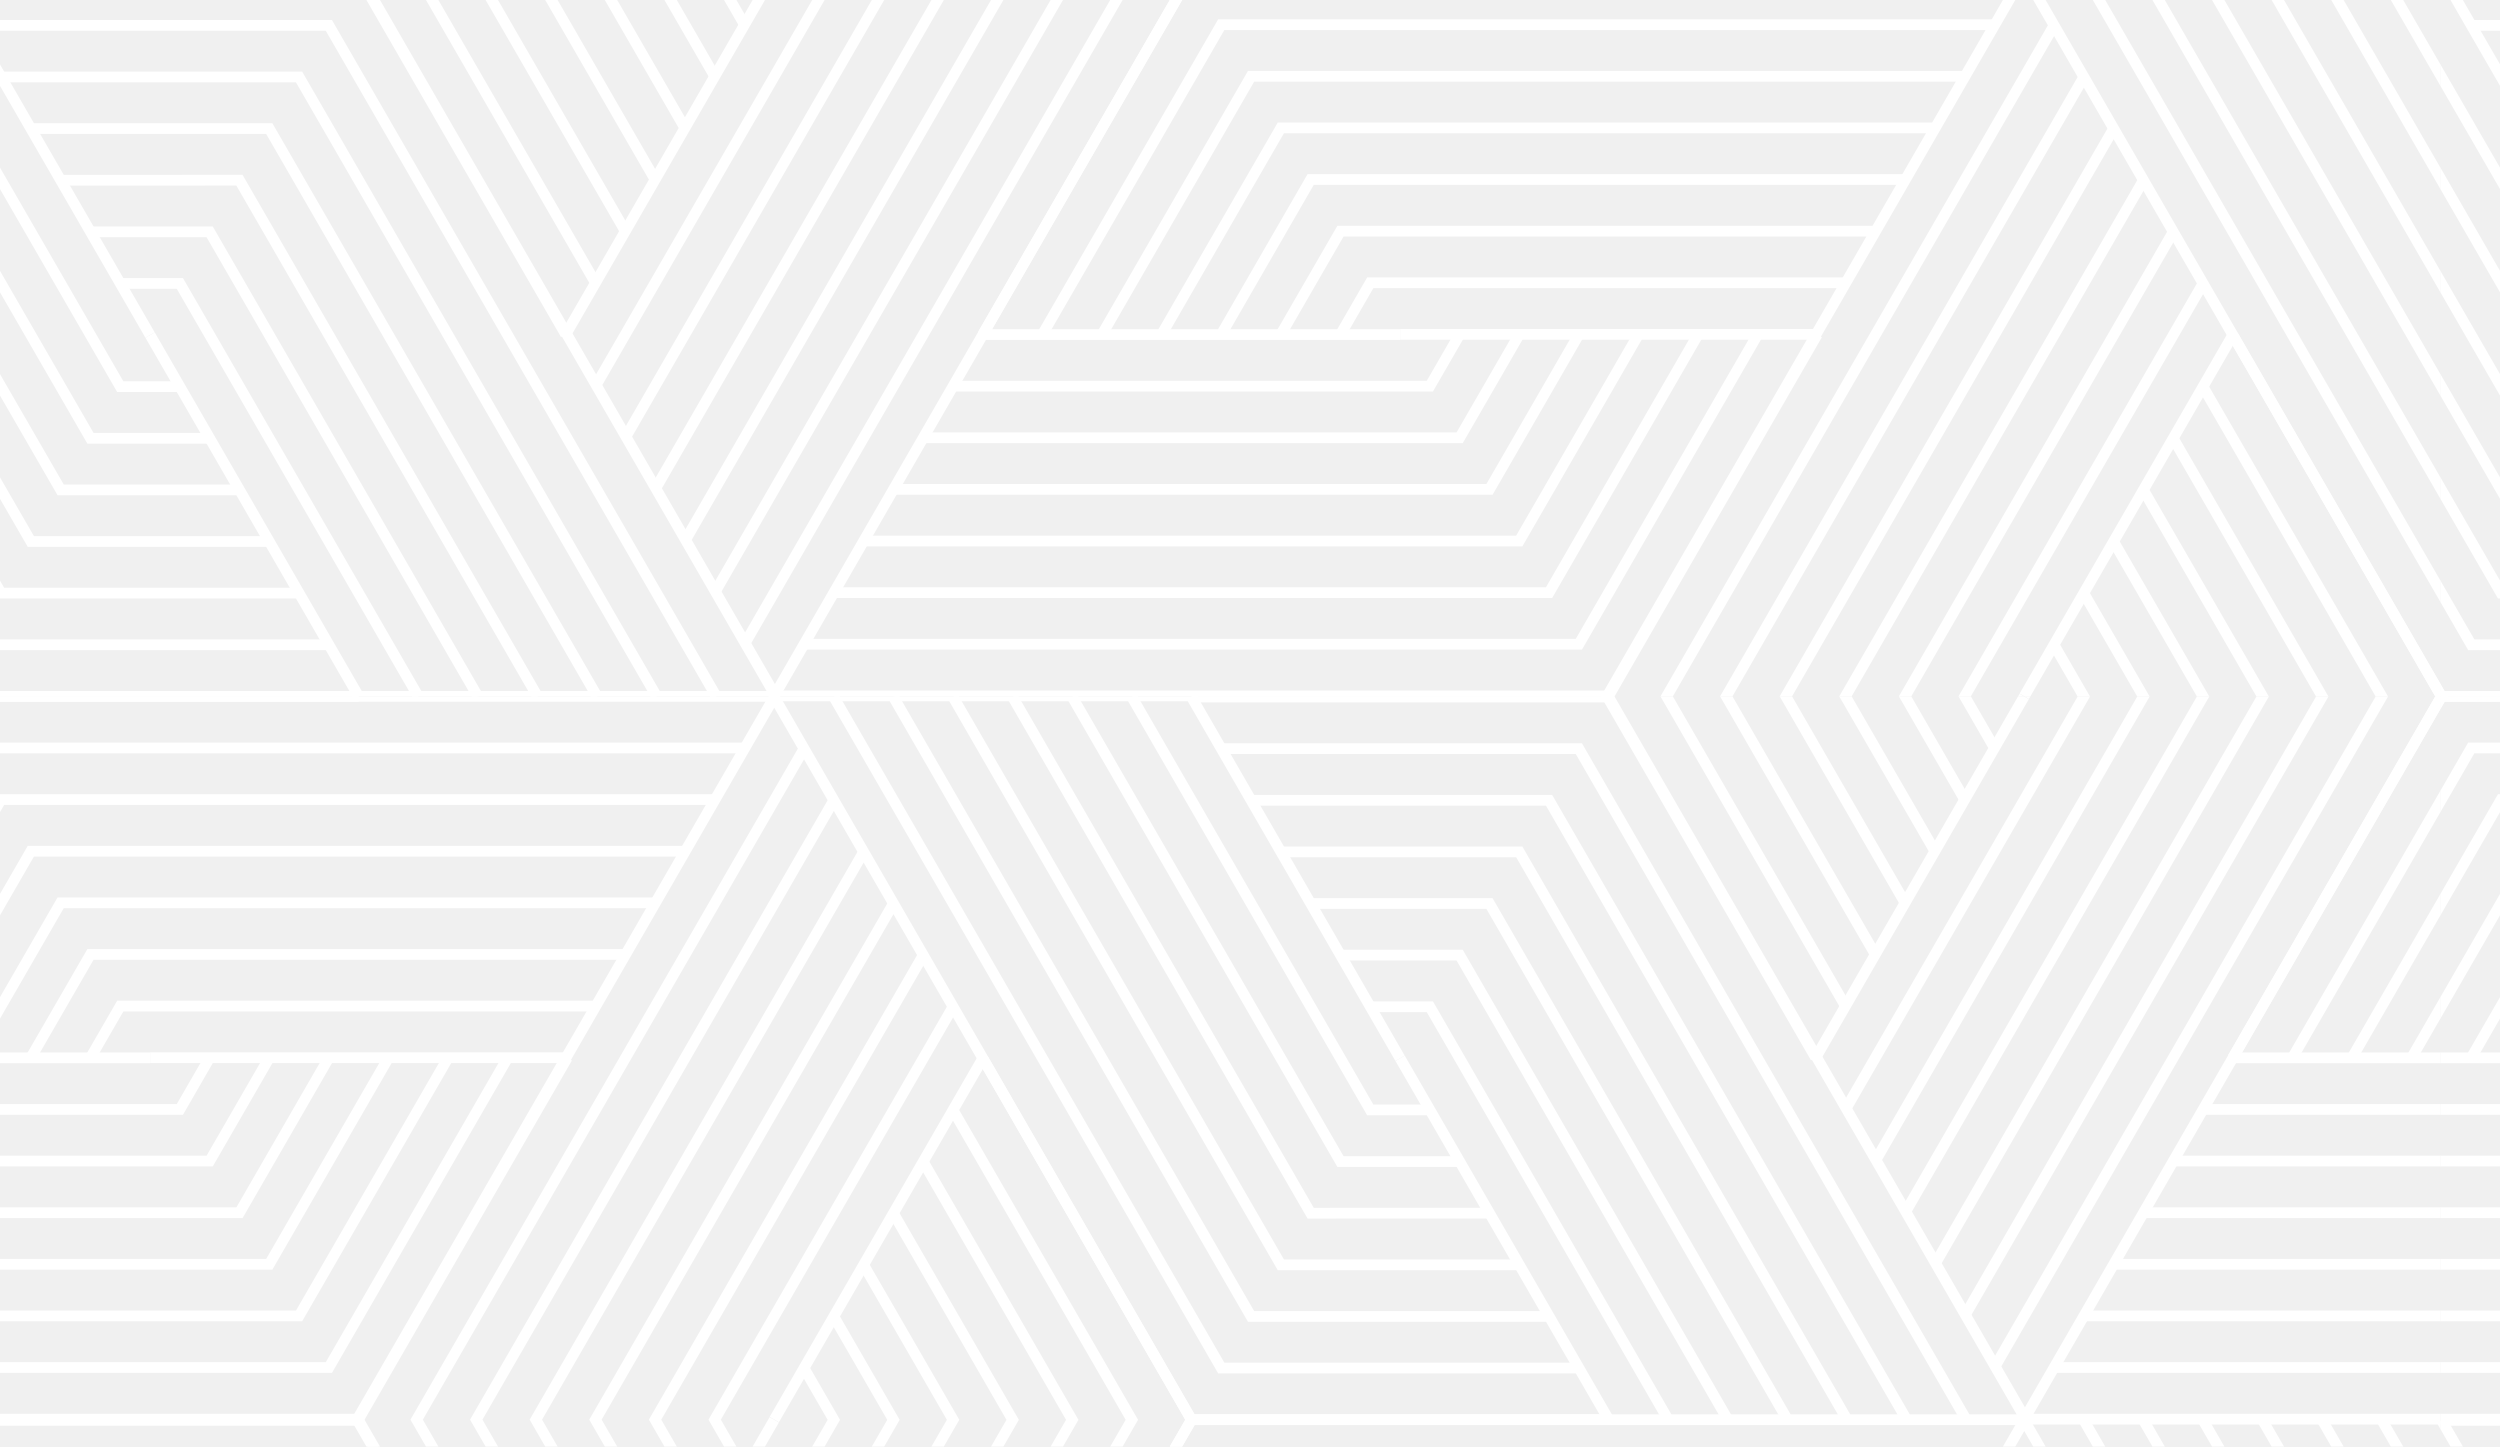
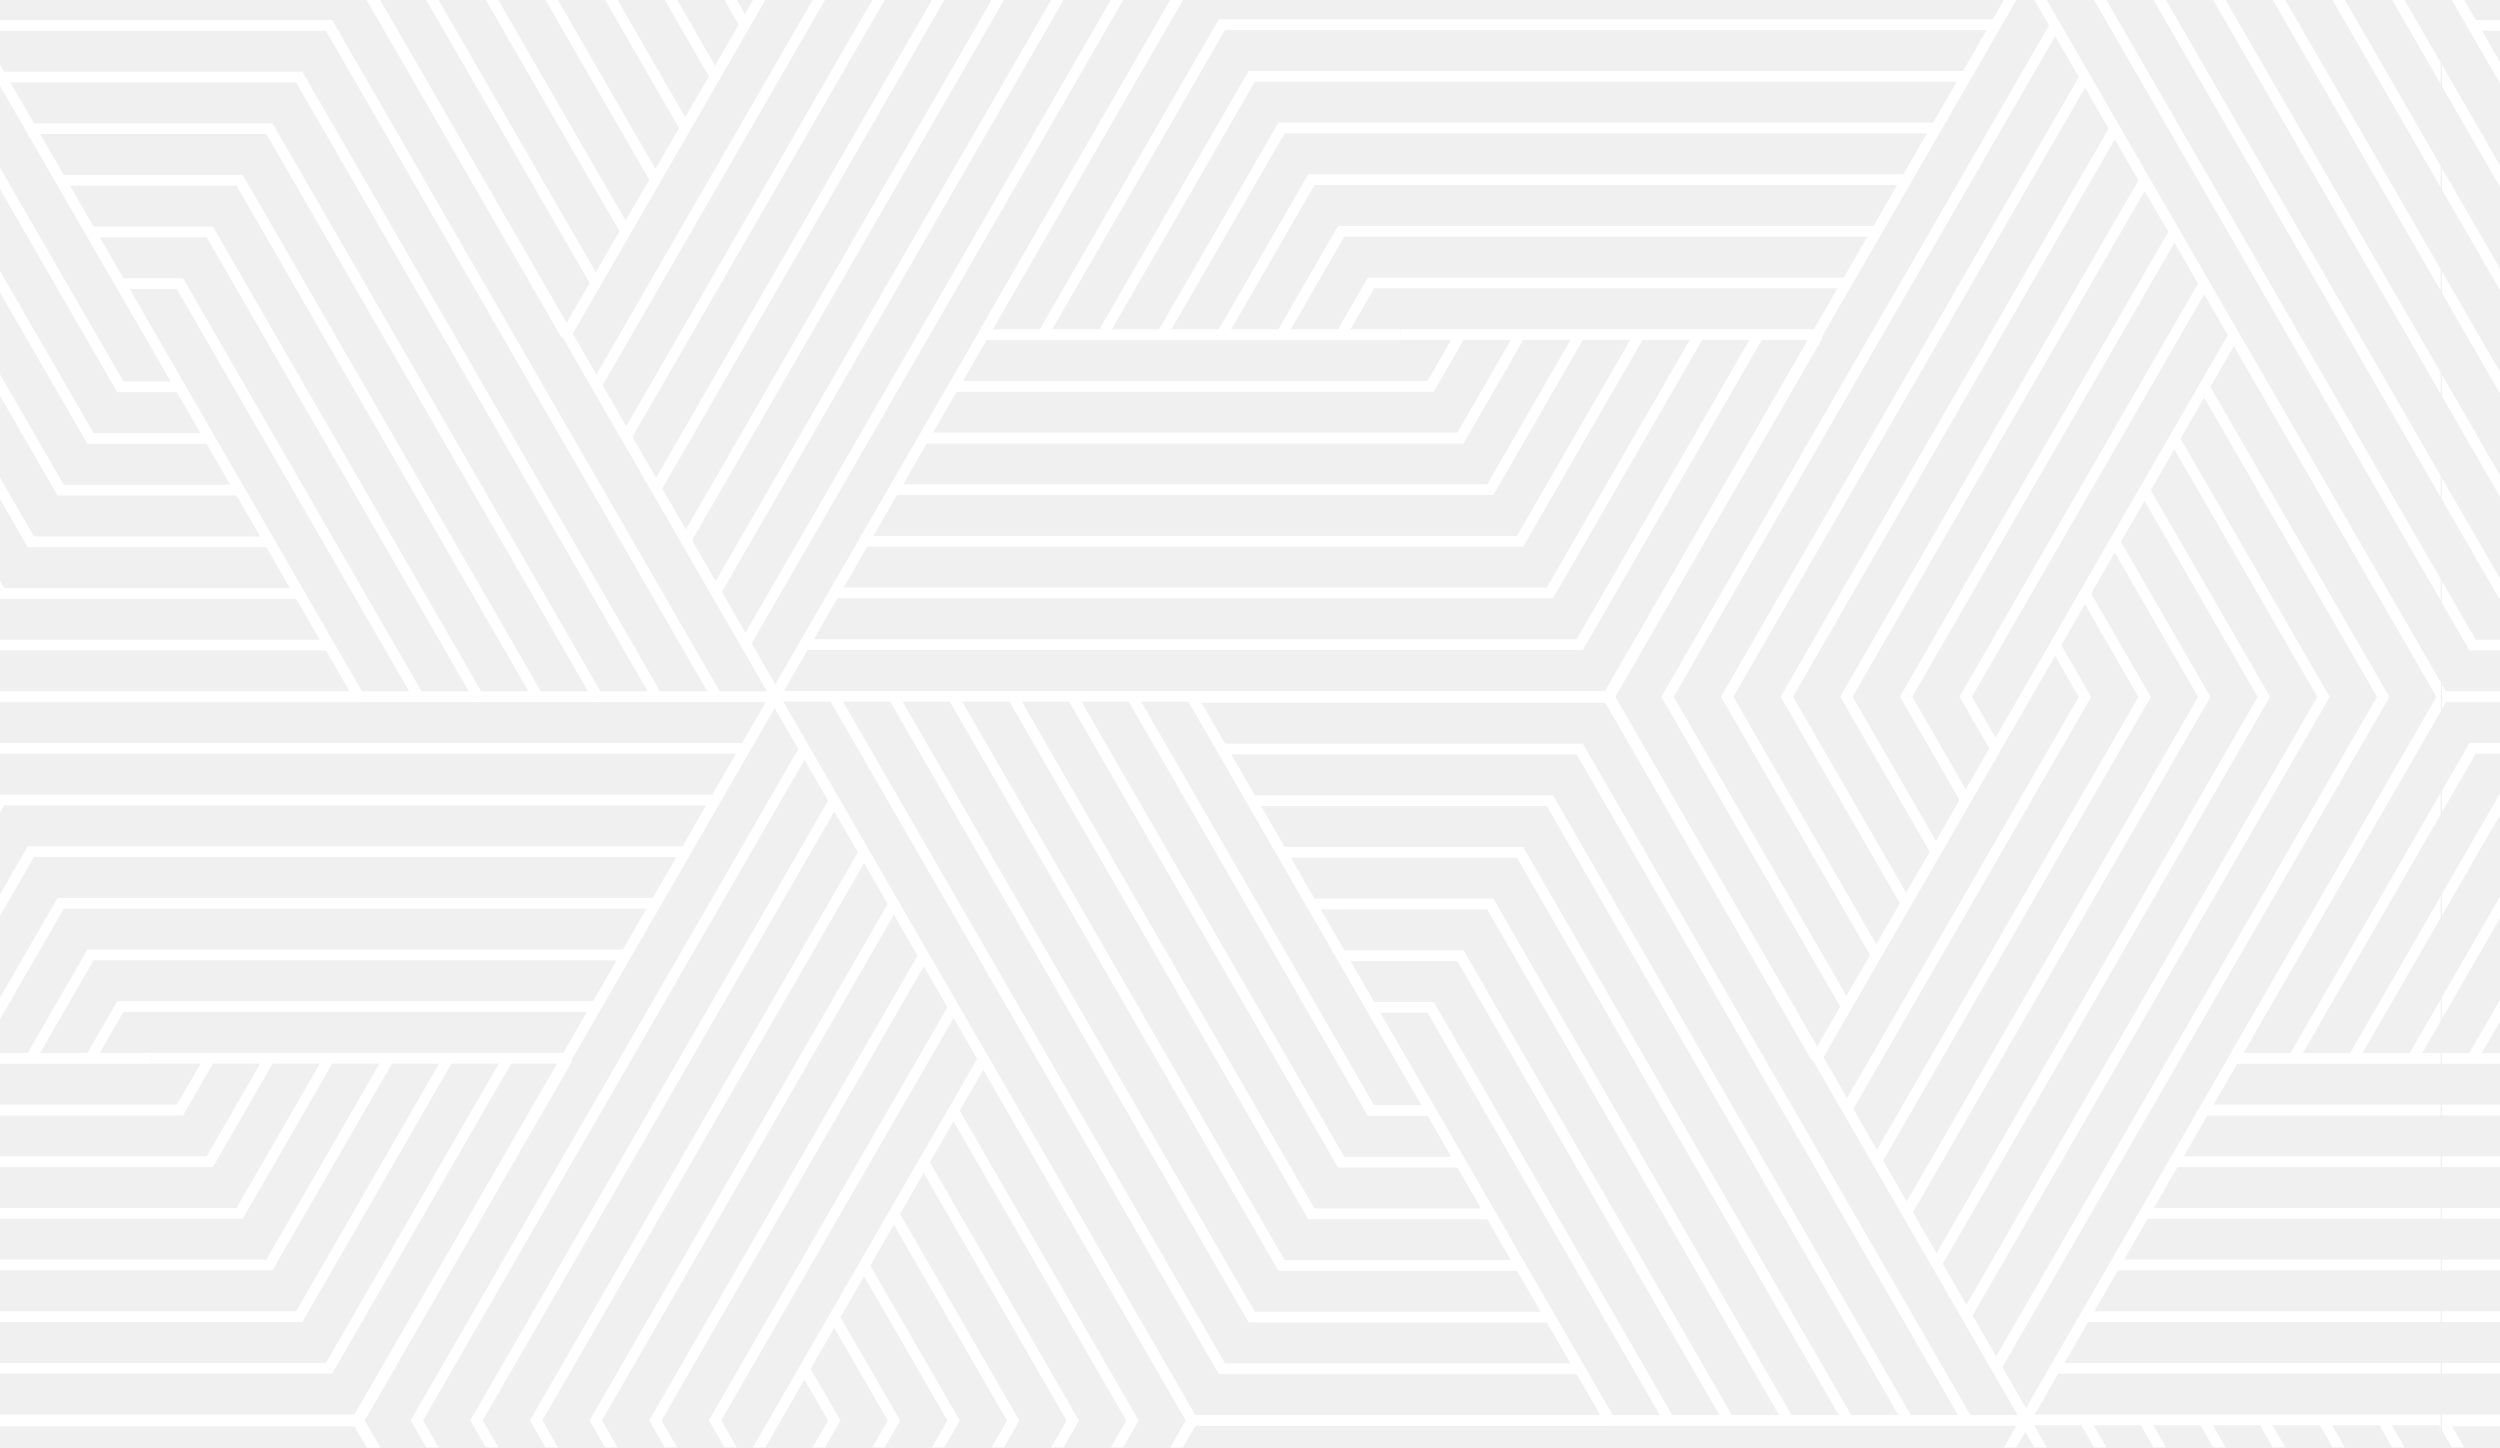
- <svg xmlns="http://www.w3.org/2000/svg" id="Layer_1" data-name="Layer 1" viewBox="0 0 931.5 539">
+ <svg xmlns="http://www.w3.org/2000/svg" id="Layer_1" data-name="Layer 1" viewBox="0 0 931 539">
  <defs>
    <style>.cls-1{fill:none;}.cls-2{clip-path:url(#clip-path);}.cls-3{clip-path:url(#clip-path-2);}.cls-4{fill:#fff;}.cls-5{clip-path:url(#clip-path-3);}.cls-6{clip-path:url(#clip-path-4);}.cls-7{clip-path:url(#clip-path-5);}</style>
    <clipPath id="clip-path">
-       <rect class="cls-1" width="931.5" height="539" />
+       <rect class="cls-1" width="931" height="539" />
    </clipPath>
    <clipPath id="clip-path-2">
-       <rect class="cls-1" x="909.4" y="-279.5" width="931.5" height="539" />
+       <rect class="cls-1" x="909.4" y="-279.5" width="931" height="539" />
    </clipPath>
    <clipPath id="clip-path-3">
-       <rect class="cls-1" x="909.4" y="259.5" width="931.5" height="539" />
+       <rect class="cls-1" x="909.4" y="259.5" width="931" height="539" />
    </clipPath>
    <clipPath id="clip-path-4">
-       <rect class="cls-1" x="-22.1" y="-279.5" width="931.5" height="539" />
+       <rect class="cls-1" x="-22.1" y="-279.5" width="931" height="539" />
    </clipPath>
    <clipPath id="clip-path-5">
-       <rect class="cls-1" x="-22.1" y="259.5" width="931.5" height="539" />
+       <rect class="cls-1" x="-22.1" y="259.5" width="931" height="539" />
    </clipPath>
  </defs>
  <g class="cls-2">
    <g class="cls-3">
      <polygon class="cls-4" points="755.97 529.78 752.51 527.78 907.38 259.53 830.23 125.91 833.7 123.91 912 259.53 911.42 260.53 755.97 529.78" />
      <polygon class="cls-4" points="1065.13 261.46 908.53 261.46 752.51 -8.79 755.97 -10.79 910.84 257.46 1065.13 257.46 1065.13 261.46" />
      <polygon class="cls-4" points="1054.04 242.23 919.64 242.23 774.71 -8.79 778.18 -10.79 921.95 238.23 1054.04 238.23 1054.04 242.23" />
      <polygon class="cls-4" points="1042.93 223 930.74 223 796.92 -8.79 800.38 -10.79 933.05 219 1042.93 219 1042.93 223" />
      <polygon class="cls-4" points="1031.83 203.77 941.84 203.77 819.13 -8.78 822.59 -10.78 944.15 199.77 1031.83 199.77 1031.83 203.77" />
      <polygon class="cls-4" points="952.95 184.54 841.33 -8.79 844.79 -10.79 955.26 180.54 1020.72 180.53 1020.72 184.53 952.95 184.54" />
      <polygon class="cls-4" points="1009.62 165.3 964.05 165.3 863.55 -8.78 867.01 -10.78 966.36 161.3 1009.62 161.3 1009.62 165.3" />
      <polygon class="cls-4" points="998.51 146.06 975.15 146.06 885.75 -8.79 889.21 -10.79 977.46 142.06 998.51 142.06 998.51 146.06" />
      <rect class="cls-4" x="946.55" y="-20.2" width="4" height="155.43" transform="translate(98.31 481.94) rotate(-30)" />
      <polygon class="cls-4" points="1218.85 260.46 1063.98 -7.78 909.69 -7.78 909.69 -11.78 1066.29 -11.78 1222.32 258.46 1218.85 260.46" />
      <polygon class="cls-4" points="1196.64 260.47 1052.87 11.45 920.78 11.45 920.78 7.45 1055.18 7.45 1200.11 258.47 1196.64 260.47" />
      <polygon class="cls-4" points="833.69 395.09 830.23 393.09 908.53 257.46 1220.58 257.46 1220.58 261.46 910.84 261.46 833.69 395.09" />
    </g>
    <g class="cls-5">
      <polygon class="cls-4" points="1065.13 800.46 908.53 800.46 752.51 530.21 755.97 528.21 910.84 796.46 1065.13 796.46 1065.13 800.46" />
      <polygon class="cls-4" points="1054.04 781.23 919.64 781.23 774.71 530.21 778.18 528.21 921.95 777.23 1054.04 777.23 1054.04 781.23" />
      <polygon class="cls-4" points="1042.93 762 930.74 762 796.92 530.21 800.38 528.21 933.05 758 1042.93 758 1042.93 762" />
      <polygon class="cls-4" points="1031.83 742.77 941.84 742.77 819.13 530.22 822.59 528.22 944.15 738.77 1031.83 738.77 1031.83 742.77" />
      <polygon class="cls-4" points="952.95 723.54 841.33 530.21 844.79 528.21 955.26 719.54 1020.72 719.53 1020.72 723.53 952.95 723.54" />
      <polygon class="cls-4" points="1009.62 704.3 964.05 704.3 863.55 530.22 867.01 528.22 966.36 700.3 1009.62 700.3 1009.62 704.3" />
      <polygon class="cls-4" points="998.51 685.06 975.15 685.06 885.75 530.21 889.21 528.21 977.46 681.06 998.51 681.06 998.51 685.06" />
      <rect class="cls-4" x="946.55" y="518.8" width="4" height="155.43" transform="translate(-171.17 554.15) rotate(-30)" />
      <polygon class="cls-4" points="1218.85 799.47 1063.98 531.22 909.69 531.22 909.69 527.22 1066.29 527.22 1222.32 797.47 1218.85 799.47" />
      <polygon class="cls-4" points="755.97 529.78 752.51 527.78 907.38 259.53 830.23 125.91 833.7 123.91 912 259.53 911.42 260.53 755.97 529.78" />
      <polygon class="cls-4" points="1066.29 530.78 754.24 530.78 754.24 526.78 1063.98 526.78 1141.13 393.15 1144.59 395.15 1066.29 530.78" />
      <polygon class="cls-4" points="1055.19 511.54 765.34 511.54 765.34 507.54 1052.88 507.54 1118.93 393.15 1122.39 395.15 1055.19 511.54" />
      <polygon class="cls-4" points="1044.09 492.31 776.44 492.31 776.44 488.31 1041.78 488.31 1096.72 393.15 1100.18 395.15 1044.09 492.31" />
      <polygon class="cls-4" points="1032.98 473.08 787.55 473.08 787.55 469.08 1030.67 469.08 1074.51 393.15 1077.98 395.15 1032.98 473.08" />
      <polygon class="cls-4" points="1021.88 453.85 798.65 453.85 798.65 449.85 1019.58 449.85 1052.3 393.15 1055.77 395.15 1021.88 453.85" />
      <polygon class="cls-4" points="1010.77 434.61 809.76 434.61 809.76 430.61 1008.47 430.61 1030.09 393.15 1033.56 395.15 1010.77 434.61" />
      <polygon class="cls-4" points="999.66 415.38 820.86 415.38 820.86 411.38 997.36 411.38 1007.88 393.15 1011.34 395.15 999.66 415.38" />
      <rect class="cls-4" x="831.96" y="392.15" width="155.43" height="4" />
      <polygon class="cls-4" points="1065.13 261.46 908.53 261.46 752.51 -8.79 755.97 -10.79 910.84 257.46 1065.13 257.46 1065.13 261.46" />
      <polygon class="cls-4" points="1218.85 260.46 1063.98 -7.78 909.69 -7.78 909.69 -11.78 1066.29 -11.78 1222.32 258.46 1218.85 260.46" />
      <polygon class="cls-4" points="1196.64 260.47 1052.87 11.45 920.78 11.45 920.78 7.45 1055.18 7.45 1200.11 258.47 1196.64 260.47" />
      <polygon class="cls-4" points="833.69 395.09 830.23 393.09 908.53 257.46 1220.58 257.46 1220.58 261.46 910.84 261.46 833.69 395.09" />
      <polygon class="cls-4" points="855.89 395.09 852.43 393.09 919.63 276.7 1209.48 276.7 1209.48 280.7 921.93 280.7 855.89 395.09" />
      <polygon class="cls-4" points="878.11 395.09 874.64 393.09 930.74 295.93 1198.38 295.93 1198.38 299.93 933.05 299.93 878.11 395.09" />
      <polygon class="cls-4" points="900.31 395.09 896.84 393.09 941.84 315.16 1187.27 315.16 1187.27 319.16 944.14 319.16 900.31 395.09" />
      <polygon class="cls-4" points="922.52 395.09 919.06 393.09 952.94 334.39 1176.17 334.39 1176.17 338.39 955.25 338.39 922.52 395.09" />
    </g>
    <g class="cls-6">
      <polygon class="cls-4" points="755.97 529.78 752.51 527.78 907.38 259.53 830.23 125.91 833.7 123.91 912 259.53 911.42 260.53 755.97 529.78" />
      <polygon class="cls-4" points="744.86 510.54 741.4 508.54 885.17 259.52 819.13 145.13 822.59 143.13 889.79 259.52 889.21 260.52 744.86 510.54" />
      <polygon class="cls-4" points="733.76 491.32 730.3 489.32 862.96 259.53 808.02 164.37 811.49 162.37 867.58 259.53 867.01 260.53 733.76 491.32" />
      <polygon class="cls-4" points="722.66 472.08 719.2 470.08 840.76 259.53 796.92 183.6 800.39 181.6 845.38 259.53 844.8 260.53 722.66 472.08" />
      <polygon class="cls-4" points="711.56 452.85 708.09 450.85 818.56 259.52 785.82 202.84 789.28 200.83 823.18 259.52 711.56 452.85" />
      <polygon class="cls-4" points="700.45 433.61 696.99 431.61 796.34 259.53 774.71 222.07 778.18 220.07 800.96 259.53 700.45 433.61" />
      <polygon class="cls-4" points="689.35 414.38 685.88 412.38 774.13 259.53 763.61 241.3 767.07 239.3 778.75 259.53 689.35 414.38" />
      <rect class="cls-4" x="637.65" y="324.85" width="155.43" height="4" transform="translate(74.61 782.93) rotate(-60)" />
      <polygon class="cls-4" points="1065.13 261.46 908.53 261.46 752.51 -8.79 755.97 -10.79 910.84 257.46 1065.13 257.46 1065.13 261.46" />
      <polygon class="cls-4" points="1054.04 242.23 919.64 242.23 774.71 -8.79 778.18 -10.79 921.95 238.23 1054.04 238.23 1054.04 242.23" />
      <polygon class="cls-4" points="1042.93 223 930.74 223 796.92 -8.79 800.38 -10.79 933.05 219 1042.93 219 1042.93 223" />
      <polygon class="cls-4" points="1031.83 203.77 941.84 203.77 819.13 -8.78 822.59 -10.78 944.15 199.77 1031.83 199.77 1031.83 203.77" />
      <polygon class="cls-4" points="952.95 184.54 841.33 -8.79 844.79 -10.79 955.26 180.54 1020.72 180.53 1020.72 184.53 952.95 184.54" />
      <polygon class="cls-4" points="1009.62 165.3 964.05 165.3 863.55 -8.78 867.01 -10.78 966.36 161.3 1009.62 161.3 1009.62 165.3" />
      <polygon class="cls-4" points="998.51 146.06 975.15 146.06 885.75 -8.79 889.21 -10.79 977.46 142.06 998.51 142.06 998.51 146.06" />
      <rect class="cls-4" x="946.55" y="-20.2" width="4" height="155.43" transform="translate(98.31 481.94) rotate(-30)" />
      <polygon class="cls-4" points="674.78 395.08 596.48 259.46 752.51 -10.79 755.97 -8.79 601.1 259.46 678.24 393.08 674.78 395.08" />
      <polygon class="cls-4" points="685.88 375.86 618.68 259.47 619.26 258.47 763.61 8.45 767.08 10.45 623.3 259.47 689.35 373.86 685.88 375.86" />
      <polygon class="cls-4" points="696.99 356.62 640.89 259.46 641.47 258.46 774.72 27.67 778.18 29.67 645.51 259.46 700.45 354.62 696.99 356.62" />
      <polygon class="cls-4" points="708.09 337.39 663.1 259.46 663.67 258.46 785.81 46.91 789.28 48.91 667.72 259.46 711.55 335.39 708.09 337.39" />
      <polygon class="cls-4" points="719.2 318.15 685.3 259.46 796.92 66.14 800.38 68.14 689.92 259.46 722.66 316.15 719.2 318.15" />
      <polygon class="cls-4" points="730.3 298.92 707.52 259.46 808.02 85.38 811.49 87.38 712.14 259.46 733.76 296.92 730.3 298.92" />
      <polygon class="cls-4" points="741.4 279.69 729.73 259.46 819.13 104.61 822.59 106.61 734.34 259.46 744.87 277.69 741.4 279.69" />
      <rect class="cls-4" x="715.39" y="190.14" width="155.43" height="4" transform="translate(230.14 782.9) rotate(-60)" />
      <polygon class="cls-4" points="833.69 395.09 830.23 393.09 908.53 257.46 1220.58 257.46 1220.58 261.46 910.84 261.46 833.69 395.09" />
      <polygon class="cls-4" points="599.38 530.96 442.78 530.96 286.75 260.71 290.22 258.71 445.09 526.96 599.38 526.96 599.38 530.96" />
      <polygon class="cls-4" points="588.29 511.73 453.89 511.73 308.96 260.71 312.43 258.71 456.2 507.73 588.29 507.73 588.29 511.73" />
      <polygon class="cls-4" points="577.18 492.5 464.99 492.5 331.17 260.71 334.63 258.71 467.3 488.5 577.18 488.5 577.18 492.5" />
      <polygon class="cls-4" points="566.08 473.27 476.09 473.27 353.38 260.72 356.84 258.72 478.4 469.27 566.08 469.27 566.08 473.27" />
      <polygon class="cls-4" points="487.2 454.04 375.58 260.71 379.04 258.71 489.51 450.04 554.97 450.03 554.97 454.03 487.2 454.04" />
      <polygon class="cls-4" points="543.87 434.8 498.3 434.8 397.8 260.72 401.26 258.72 500.61 430.8 543.87 430.8 543.87 434.8" />
      <polygon class="cls-4" points="532.76 415.56 509.4 415.56 420 260.71 423.46 258.71 511.71 411.56 532.76 411.56 532.76 415.56" />
      <rect class="cls-4" x="480.79" y="249.3" width="4" height="155.43" transform="translate(-98.82 285.19) rotate(-30)" />
      <polygon class="cls-4" points="209.03 664.58 130.73 528.96 286.76 258.71 290.22 260.71 135.35 528.96 212.49 662.58 209.03 664.58" />
      <polygon class="cls-4" points="753.1 529.97 598.23 261.72 443.94 261.72 443.94 257.72 600.54 257.72 756.57 527.97 753.1 529.97" />
      <polygon class="cls-4" points="133.63 261.46 -22.97 261.46 -179 -8.79 -175.53 -10.79 -20.66 257.46 133.63 257.46 133.63 261.46" />
      <polygon class="cls-4" points="122.54 242.23 -11.86 242.23 -156.79 -8.79 -153.32 -10.79 -9.55 238.23 122.54 238.23 122.54 242.23" />
      <polygon class="cls-4" points="111.43 223 -0.76 223 -134.58 -8.79 -131.12 -10.79 1.55 219 111.43 219 111.43 223" />
      <polygon class="cls-4" points="100.33 203.77 10.34 203.77 -112.38 -8.78 -108.91 -10.78 12.65 199.77 100.33 199.77 100.33 203.77" />
      <polygon class="cls-4" points="21.45 184.54 -90.17 -8.79 -86.71 -10.79 23.76 180.54 89.22 180.53 89.22 184.53 21.45 184.54" />
      <polygon class="cls-4" points="78.12 165.3 32.55 165.3 -67.95 -8.78 -64.49 -10.78 34.86 161.3 78.12 161.3 78.12 165.3" />
      <polygon class="cls-4" points="67.01 146.06 43.65 146.06 -45.75 -8.79 -42.28 -10.79 45.96 142.06 67.01 142.06 67.01 146.06" />
      <rect class="cls-4" x="15.04" y="-20.2" width="4" height="155.43" transform="translate(-26.47 16.23) rotate(-30)" />
      <polygon class="cls-4" points="287.35 260.46 132.48 -7.78 -21.81 -7.78 -21.81 -11.78 134.79 -11.78 290.81 258.46 287.35 260.46" />
      <polygon class="cls-4" points="265.14 260.47 121.37 11.45 -10.72 11.45 -10.72 7.45 123.68 7.45 268.61 258.47 265.14 260.47" />
      <polygon class="cls-4" points="242.94 260.47 110.27 30.68 0.39 30.68 0.39 26.68 112.58 26.68 246.4 258.47 242.94 260.47" />
      <polygon class="cls-4" points="220.73 260.46 99.17 49.91 11.49 49.91 11.49 45.91 101.48 45.91 224.19 258.46 220.73 260.46" />
      <polygon class="cls-4" points="198.53 260.46 88.06 69.14 22.6 69.15 22.6 65.15 90.37 65.14 201.99 258.46 198.53 260.46" />
      <polygon class="cls-4" points="176.31 260.46 76.96 88.38 33.7 88.38 33.7 84.38 79.27 84.38 179.77 258.46 176.31 260.46" />
      <polygon class="cls-4" points="154.11 260.46 65.86 107.61 44.81 107.61 44.81 103.61 68.17 103.61 157.57 258.46 154.11 260.46" />
      <rect class="cls-4" x="92.78" y="114.45" width="4" height="155.43" transform="translate(-83.38 73.13) rotate(-30)" />
      <polygon class="cls-4" points="-97.81 395.09 -101.27 393.09 -22.97 257.46 289.08 257.46 289.08 261.46 -20.66 261.46 -97.81 395.09" />
      <polygon class="cls-4" points="290.22 260.28 286.75 258.28 441.63 -9.97 364.48 -143.59 367.94 -145.59 446.25 -9.97 290.22 260.28" />
      <polygon class="cls-4" points="279.11 241.04 275.65 239.04 419.42 -9.98 353.38 -124.37 356.84 -126.37 424.04 -9.98 279.11 241.04" />
      <polygon class="cls-4" points="268.01 221.82 264.55 219.82 397.21 -9.97 342.27 -105.13 345.74 -107.13 401.83 -9.97 268.01 221.82" />
      <polygon class="cls-4" points="256.91 202.58 253.45 200.58 375.01 -9.97 331.17 -85.9 334.64 -87.9 379.63 -9.97 256.91 202.58" />
      <polygon class="cls-4" points="245.81 183.35 242.34 181.35 352.81 -9.97 320.07 -66.67 323.53 -68.67 357.43 -9.97 245.81 183.35" />
      <polygon class="cls-4" points="234.7 164.11 231.24 162.11 330.59 -9.97 308.96 -47.43 312.43 -49.43 335.21 -9.97 234.7 164.11" />
      <polygon class="cls-4" points="223.6 144.88 220.13 142.88 308.38 -9.97 297.86 -28.2 301.32 -30.2 313 -9.97 223.6 144.88" />
      <rect class="cls-4" x="171.9" y="55.35" width="155.43" height="4" transform="translate(75.14 244.85) rotate(-60)" />
      <polygon class="cls-4" points="600.54 261.28 288.49 261.28 288.49 257.28 598.23 257.28 675.38 123.65 678.84 125.65 600.54 261.28" />
      <polygon class="cls-4" points="589.45 242.04 299.59 242.04 299.59 238.04 587.13 238.04 653.18 123.65 656.64 125.65 589.45 242.04" />
      <polygon class="cls-4" points="578.34 222.81 310.69 222.81 310.69 218.81 576.02 218.81 630.97 123.65 634.43 125.65 578.34 222.81" />
      <polygon class="cls-4" points="567.24 203.58 321.8 203.58 321.8 199.58 564.92 199.58 608.76 123.65 612.23 125.65 567.24 203.58" />
      <polygon class="cls-4" points="556.13 184.35 332.9 184.35 332.9 180.35 553.83 180.35 586.55 123.65 590.01 125.65 556.13 184.35" />
      <polygon class="cls-4" points="545.02 165.11 344.01 165.11 344.01 161.11 542.72 161.11 564.34 123.65 567.81 125.65 545.02 165.11" />
      <polygon class="cls-4" points="533.91 145.88 355.11 145.88 355.11 141.88 531.61 141.88 542.13 123.65 545.6 125.65 533.91 145.88" />
      <rect class="cls-4" x="366.21" y="122.65" width="155.43" height="4" />
      <polygon class="cls-4" points="209.03 125.58 130.73 -10.04 286.76 -280.29 290.22 -278.29 135.35 -10.04 212.49 123.58 209.03 125.58" />
      <polygon class="cls-4" points="220.13 106.36 152.93 -10.03 297.86 -261.06 301.32 -259.06 157.55 -10.03 223.59 104.36 220.13 106.36" />
      <polygon class="cls-4" points="231.24 87.12 175.14 -10.04 308.96 -241.83 312.43 -239.83 179.76 -10.04 234.7 85.12 231.24 87.12" />
      <polygon class="cls-4" points="242.34 67.89 197.35 -10.04 320.06 -222.59 323.53 -220.59 201.97 -10.04 245.8 65.89 242.34 67.89" />
      <polygon class="cls-4" points="253.44 48.66 219.55 -10.04 331.17 -203.36 334.63 -201.36 224.17 -10.04 256.91 46.65 253.44 48.66" />
      <polygon class="cls-4" points="264.55 29.42 241.77 -10.04 342.27 -184.12 345.74 -182.12 246.38 -10.04 268.01 27.42 264.55 29.42" />
      <polygon class="cls-4" points="275.65 10.19 263.98 -10.04 353.38 -164.89 356.84 -162.89 268.59 -10.04 279.12 8.19 275.65 10.19" />
      <polygon class="cls-4" points="367.94 125.59 364.48 123.59 442.78 -12.04 754.83 -12.04 754.83 -8.04 445.09 -8.04 367.94 125.59" />
      <polygon class="cls-4" points="390.14 125.59 386.68 123.59 453.88 7.2 743.73 7.2 743.73 11.2 456.19 11.2 390.14 125.59" />
      <polygon class="cls-4" points="412.36 125.59 408.89 123.59 464.99 26.43 732.63 26.43 732.63 30.43 467.3 30.43 412.36 125.59" />
      <polygon class="cls-4" points="434.56 125.59 431.09 123.59 476.09 45.66 721.52 45.66 721.52 49.66 478.39 49.66 434.56 125.59" />
      <polygon class="cls-4" points="456.77 125.59 453.31 123.59 487.19 64.89 710.42 64.89 710.42 68.89 489.5 68.89 456.77 125.59" />
      <polygon class="cls-4" points="478.98 125.59 475.51 123.59 498.3 84.13 699.31 84.13 699.31 88.13 500.61 88.13 478.98 125.59" />
      <polygon class="cls-4" points="501.19 125.59 497.73 123.59 509.41 103.36 688.21 103.36 688.21 107.36 511.72 107.36 501.19 125.59" />
      <rect class="cls-4" x="521.68" y="122.59" width="155.43" height="4" />
    </g>
    <g class="cls-7">
      <polygon class="cls-4" points="1065.13 800.46 908.53 800.46 752.51 530.21 755.97 528.21 910.84 796.46 1065.13 796.46 1065.13 800.46" />
      <polygon class="cls-4" points="1054.04 781.23 919.64 781.23 774.71 530.21 778.18 528.21 921.95 777.23 1054.04 777.23 1054.04 781.23" />
      <polygon class="cls-4" points="1042.93 762 930.74 762 796.92 530.21 800.38 528.21 933.05 758 1042.93 758 1042.93 762" />
      <polygon class="cls-4" points="1031.83 742.77 941.84 742.77 819.13 530.22 822.59 528.22 944.15 738.77 1031.83 738.77 1031.83 742.77" />
      <polygon class="cls-4" points="952.95 723.54 841.33 530.21 844.79 528.21 955.26 719.54 1020.72 719.53 1020.72 723.53 952.95 723.54" />
      <polygon class="cls-4" points="1009.62 704.3 964.05 704.3 863.55 530.22 867.01 528.22 966.36 700.3 1009.62 700.3 1009.62 704.3" />
      <polygon class="cls-4" points="998.51 685.06 975.15 685.06 885.75 530.21 889.21 528.21 977.46 681.06 998.51 681.06 998.51 685.06" />
      <rect class="cls-4" x="946.55" y="518.8" width="4" height="155.43" transform="translate(-171.17 554.15) rotate(-30)" />
      <polygon class="cls-4" points="674.78 934.08 596.48 798.46 752.51 528.21 755.97 530.21 601.1 798.46 678.24 932.08 674.78 934.08" />
      <polygon class="cls-4" points="133.63 800.46 -22.97 800.46 -179 530.21 -175.53 528.21 -20.66 796.46 133.63 796.46 133.63 800.46" />
      <polygon class="cls-4" points="122.54 781.23 -11.86 781.23 -156.79 530.21 -153.32 528.21 -9.55 777.23 122.54 777.23 122.54 781.23" />
      <polygon class="cls-4" points="111.43 762 -0.76 762 -134.58 530.21 -131.12 528.21 1.55 758 111.43 758 111.43 762" />
      <polygon class="cls-4" points="100.33 742.77 10.34 742.77 -112.38 530.22 -108.91 528.22 12.65 738.77 100.33 738.77 100.33 742.77" />
      <polygon class="cls-4" points="21.45 723.54 -90.17 530.21 -86.71 528.21 23.76 719.54 89.22 719.53 89.22 723.53 21.45 723.54" />
      <polygon class="cls-4" points="78.12 704.3 32.55 704.3 -67.95 530.22 -64.49 528.22 34.86 700.3 78.12 700.3 78.12 704.3" />
      <polygon class="cls-4" points="67.01 685.06 43.65 685.06 -45.75 530.21 -42.28 528.21 45.96 681.06 67.01 681.06 67.01 685.06" />
      <rect class="cls-4" x="15.04" y="518.8" width="4" height="155.43" transform="translate(-295.95 88.43) rotate(-30)" />
      <polygon class="cls-4" points="287.35 799.47 132.48 531.22 -21.81 531.22 -21.81 527.22 134.79 527.22 290.81 797.47 287.35 799.47" />
      <polygon class="cls-4" points="755.97 529.78 752.51 527.78 907.38 259.53 830.23 125.91 833.7 123.91 912 259.53 911.42 260.53 755.97 529.78" />
      <polygon class="cls-4" points="744.86 510.54 741.4 508.54 885.17 259.52 819.13 145.13 822.59 143.13 889.79 259.52 889.21 260.52 744.86 510.54" />
      <polygon class="cls-4" points="733.76 491.32 730.3 489.32 862.96 259.53 808.02 164.37 811.49 162.37 867.58 259.53 867.01 260.53 733.76 491.32" />
      <polygon class="cls-4" points="722.66 472.08 719.2 470.08 840.76 259.53 796.92 183.6 800.39 181.6 845.38 259.53 844.8 260.53 722.66 472.08" />
      <polygon class="cls-4" points="711.56 452.85 708.09 450.85 818.56 259.52 785.82 202.84 789.28 200.83 823.18 259.52 711.56 452.85" />
      <polygon class="cls-4" points="700.45 433.61 696.99 431.61 796.34 259.53 774.71 222.07 778.18 220.07 800.96 259.53 700.45 433.61" />
      <polygon class="cls-4" points="689.35 414.38 685.88 412.38 774.13 259.53 763.61 241.3 767.07 239.3 778.75 259.53 689.35 414.38" />
      <rect class="cls-4" x="637.65" y="324.85" width="155.43" height="4" transform="translate(74.61 782.93) rotate(-60)" />
      <polygon class="cls-4" points="1066.29 530.78 754.24 530.78 754.24 526.78 1063.98 526.78 1141.13 393.15 1144.59 395.15 1066.29 530.78" />
      <polygon class="cls-4" points="1055.19 511.54 765.34 511.54 765.34 507.54 1052.88 507.54 1118.93 393.15 1122.39 395.15 1055.19 511.54" />
      <polygon class="cls-4" points="1044.09 492.31 776.44 492.31 776.44 488.31 1041.78 488.31 1096.72 393.15 1100.18 395.15 1044.09 492.31" />
      <polygon class="cls-4" points="1032.98 473.08 787.55 473.08 787.55 469.08 1030.67 469.08 1074.51 393.15 1077.98 395.15 1032.98 473.08" />
      <polygon class="cls-4" points="1021.88 453.85 798.65 453.85 798.65 449.85 1019.58 449.85 1052.3 393.15 1055.77 395.15 1021.88 453.85" />
      <polygon class="cls-4" points="1010.77 434.61 809.76 434.61 809.76 430.61 1008.47 430.61 1030.09 393.15 1033.56 395.15 1010.77 434.61" />
      <polygon class="cls-4" points="999.66 415.38 820.86 415.38 820.86 411.38 997.36 411.38 1007.88 393.15 1011.34 395.15 999.66 415.38" />
      <rect class="cls-4" x="831.96" y="392.15" width="155.43" height="4" />
      <polygon class="cls-4" points="1065.13 261.46 908.53 261.46 752.51 -8.79 755.97 -10.79 910.84 257.46 1065.13 257.46 1065.13 261.46" />
      <polygon class="cls-4" points="674.78 395.08 596.48 259.46 752.51 -10.79 755.97 -8.79 601.1 259.46 678.24 393.08 674.78 395.08" />
      <polygon class="cls-4" points="685.88 375.86 618.68 259.47 619.26 258.47 763.61 8.45 767.08 10.45 623.3 259.47 689.35 373.86 685.88 375.86" />
      <polygon class="cls-4" points="696.99 356.62 640.89 259.46 641.47 258.46 774.72 27.67 778.18 29.67 645.51 259.46 700.45 354.62 696.99 356.62" />
      <polygon class="cls-4" points="708.09 337.39 663.1 259.46 663.67 258.46 785.81 46.91 789.28 48.91 667.72 259.46 711.55 335.39 708.09 337.39" />
      <polygon class="cls-4" points="719.2 318.15 685.3 259.46 796.92 66.14 800.38 68.14 689.92 259.46 722.66 316.15 719.2 318.15" />
      <polygon class="cls-4" points="730.3 298.92 707.52 259.46 808.02 85.38 811.49 87.38 712.14 259.46 733.76 296.92 730.3 298.92" />
      <polygon class="cls-4" points="741.4 279.69 729.73 259.46 819.13 104.61 822.59 106.61 734.34 259.46 744.87 277.69 741.4 279.69" />
      <rect class="cls-4" x="715.39" y="190.14" width="155.43" height="4" transform="translate(230.14 782.9) rotate(-60)" />
      <polygon class="cls-4" points="833.69 395.09 830.23 393.09 908.53 257.46 1220.58 257.46 1220.58 261.46 910.84 261.46 833.69 395.09" />
      <polygon class="cls-4" points="855.89 395.09 852.43 393.09 919.63 276.7 1209.48 276.7 1209.48 280.7 921.93 280.7 855.89 395.09" />
      <polygon class="cls-4" points="878.11 395.09 874.64 393.09 930.74 295.93 1198.38 295.93 1198.38 299.93 933.05 299.93 878.11 395.09" />
      <polygon class="cls-4" points="900.31 395.09 896.84 393.09 941.84 315.16 1187.27 315.16 1187.27 319.16 944.14 319.16 900.31 395.09" />
      <polygon class="cls-4" points="290.22 799.28 286.75 797.28 441.63 529.03 364.48 395.41 367.94 393.41 446.25 529.03 290.22 799.28" />
      <polygon class="cls-4" points="279.11 780.04 275.65 778.04 419.42 529.02 353.38 414.63 356.84 412.63 424.04 529.02 279.11 780.04" />
      <polygon class="cls-4" points="268.01 760.82 264.55 758.82 397.21 529.03 342.27 433.87 345.74 431.87 401.83 529.03 268.01 760.82" />
      <polygon class="cls-4" points="256.91 741.58 253.45 739.58 375.01 529.03 331.17 453.1 334.64 451.1 379.63 529.03 256.91 741.58" />
      <polygon class="cls-4" points="245.81 722.35 242.34 720.35 352.81 529.02 320.07 472.33 323.53 470.33 357.43 529.02 245.81 722.35" />
      <polygon class="cls-4" points="234.7 703.11 231.24 701.11 330.59 529.03 308.96 491.57 312.43 489.57 335.21 529.03 234.7 703.11" />
      <polygon class="cls-4" points="223.6 683.88 220.13 681.88 308.38 529.03 297.86 510.8 301.32 508.8 313 529.03 223.6 683.88" />
      <rect class="cls-4" x="171.9" y="594.35" width="155.43" height="4" transform="translate(-391.64 514.33) rotate(-60)" />
      <polygon class="cls-4" points="599.38 530.96 442.78 530.96 286.75 260.71 290.22 258.71 445.09 526.96 599.38 526.96 599.38 530.96" />
      <polygon class="cls-4" points="588.29 511.73 453.89 511.73 308.96 260.71 312.43 258.71 456.2 507.73 588.29 507.73 588.29 511.73" />
      <polygon class="cls-4" points="577.18 492.5 464.99 492.5 331.17 260.71 334.63 258.71 467.3 488.5 577.18 488.5 577.18 492.5" />
      <polygon class="cls-4" points="566.08 473.27 476.09 473.27 353.38 260.72 356.84 258.72 478.4 469.27 566.08 469.27 566.08 473.27" />
      <polygon class="cls-4" points="487.2 454.04 375.58 260.71 379.04 258.71 489.51 450.04 554.97 450.03 554.97 454.03 487.2 454.04" />
      <polygon class="cls-4" points="543.87 434.8 498.3 434.8 397.8 260.72 401.26 258.72 500.61 430.8 543.87 430.8 543.87 434.8" />
      <polygon class="cls-4" points="532.76 415.56 509.4 415.56 420 260.71 423.46 258.71 511.71 411.56 532.76 411.56 532.76 415.56" />
      <rect class="cls-4" x="480.79" y="249.3" width="4" height="155.43" transform="translate(-98.82 285.19) rotate(-30)" />
      <polygon class="cls-4" points="209.03 664.58 130.73 528.96 286.76 258.71 290.22 260.71 135.35 528.96 212.49 662.58 209.03 664.58" />
      <polygon class="cls-4" points="220.13 645.36 152.93 528.97 297.86 277.94 301.32 279.94 157.55 528.97 223.59 643.36 220.13 645.36" />
      <polygon class="cls-4" points="231.24 626.12 175.14 528.96 308.96 297.17 312.43 299.17 179.76 528.96 234.7 624.12 231.24 626.12" />
      <polygon class="cls-4" points="242.34 606.89 197.35 528.96 320.06 316.41 323.53 318.41 201.97 528.96 245.8 604.89 242.34 606.89" />
      <polygon class="cls-4" points="253.44 587.65 219.55 528.96 331.17 335.64 334.63 337.64 224.17 528.96 256.91 585.65 253.44 587.65" />
      <polygon class="cls-4" points="264.55 568.42 241.77 528.96 342.27 354.88 345.74 356.88 246.38 528.96 268.01 566.42 264.55 568.42" />
      <polygon class="cls-4" points="275.65 549.19 263.98 528.96 353.38 374.11 356.84 376.11 268.59 528.96 279.12 547.19 275.65 549.19" />
      <rect class="cls-4" x="249.64" y="459.64" width="155.43" height="4" transform="translate(-236.11 514.3) rotate(-60)" />
      <polygon class="cls-4" points="753.1 529.97 598.23 261.72 443.94 261.72 443.94 257.72 600.54 257.72 756.57 527.97 753.1 529.97" />
      <polygon class="cls-4" points="730.89 529.97 587.12 280.94 455.03 280.94 455.03 276.94 589.43 276.94 734.36 527.97 730.89 529.97" />
      <polygon class="cls-4" points="708.69 529.97 576.02 300.18 466.14 300.18 466.14 296.18 578.33 296.18 712.15 527.97 708.69 529.97" />
      <polygon class="cls-4" points="686.48 529.96 564.92 319.41 477.24 319.41 477.24 315.41 567.23 315.41 689.95 527.96 686.48 529.96" />
      <polygon class="cls-4" points="664.28 529.96 553.82 338.64 488.35 338.65 488.35 334.65 556.12 334.64 667.74 527.96 664.28 529.96" />
      <polygon class="cls-4" points="642.06 529.96 542.71 357.88 499.45 357.88 499.45 353.88 545.02 353.88 645.52 527.96 642.06 529.96" />
      <polygon class="cls-4" points="619.86 529.97 531.61 377.12 510.56 377.12 510.56 373.12 533.92 373.12 623.32 527.97 619.86 529.97" />
      <rect class="cls-4" x="558.53" y="383.95" width="4" height="155.43" transform="translate(-155.73 342.08) rotate(-30)" />
      <polygon class="cls-4" points="367.94 664.59 364.48 662.59 442.78 526.97 754.83 526.97 754.83 530.97 445.09 530.97 367.94 664.59" />
      <polygon class="cls-4" points="134.79 530.78 -177.26 530.78 -177.26 526.78 132.48 526.78 209.63 393.15 213.09 395.15 134.79 530.78" />
      <polygon class="cls-4" points="123.69 511.54 -166.16 511.54 -166.16 507.54 121.39 507.54 187.43 393.15 190.89 395.15 123.69 511.54" />
      <polygon class="cls-4" points="112.58 492.31 -155.06 492.31 -155.06 488.31 110.28 488.31 165.22 393.15 168.68 395.15 112.58 492.31" />
      <polygon class="cls-4" points="101.48 473.08 -143.95 473.08 -143.95 469.08 99.17 469.08 143.01 393.15 146.48 395.15 101.48 473.08" />
      <polygon class="cls-4" points="90.39 453.85 -132.85 453.85 -132.85 449.85 88.08 449.85 120.8 393.15 124.26 395.15 90.39 453.85" />
      <polygon class="cls-4" points="79.28 434.61 -121.74 434.61 -121.74 430.61 76.97 430.61 98.59 393.15 102.06 395.15 79.28 434.61" />
      <polygon class="cls-4" points="68.17 415.38 -110.64 415.38 -110.64 411.38 65.86 411.38 76.38 393.15 79.84 395.15 68.17 415.38" />
      <rect class="cls-4" x="-99.54" y="392.15" width="155.43" height="4" />
      <polygon class="cls-4" points="133.63 261.46 -22.97 261.46 -179 -8.79 -175.53 -10.79 -20.66 257.46 133.63 257.46 133.63 261.46" />
      <polygon class="cls-4" points="287.35 260.46 132.48 -7.78 -21.81 -7.78 -21.81 -11.78 134.79 -11.78 290.81 258.46 287.35 260.46" />
      <polygon class="cls-4" points="265.14 260.47 121.37 11.45 -10.72 11.45 -10.72 7.45 123.68 7.45 268.61 258.47 265.14 260.47" />
      <polygon class="cls-4" points="242.94 260.47 110.27 30.68 0.39 30.68 0.39 26.68 112.58 26.68 246.4 258.47 242.94 260.47" />
      <polygon class="cls-4" points="220.73 260.46 99.17 49.91 11.49 49.91 11.49 45.91 101.48 45.91 224.19 258.46 220.73 260.46" />
      <polygon class="cls-4" points="198.53 260.46 88.06 69.14 22.6 69.15 22.6 65.15 90.37 65.14 201.99 258.46 198.53 260.46" />
      <polygon class="cls-4" points="176.31 260.46 76.96 88.38 33.7 88.38 33.7 84.38 79.27 84.38 179.77 258.46 176.31 260.46" />
      <polygon class="cls-4" points="154.11 260.46 65.86 107.61 44.81 107.61 44.81 103.61 68.17 103.61 157.57 258.46 154.11 260.46" />
      <rect class="cls-4" x="92.78" y="114.45" width="4" height="155.43" transform="translate(-83.38 73.13) rotate(-30)" />
      <polygon class="cls-4" points="-97.81 395.09 -101.27 393.09 -22.97 257.46 289.08 257.46 289.08 261.46 -20.66 261.46 -97.81 395.09" />
      <polygon class="cls-4" points="-75.61 395.09 -79.07 393.09 -11.87 276.7 277.98 276.7 277.98 280.7 -9.56 280.7 -75.61 395.09" />
      <polygon class="cls-4" points="-53.4 395.09 -56.86 393.09 -0.76 295.93 266.88 295.93 266.88 299.93 1.54 299.93 -53.4 395.09" />
      <polygon class="cls-4" points="-31.19 395.09 -34.66 393.09 10.34 315.16 255.77 315.16 255.77 319.16 12.64 319.16 -31.19 395.09" />
      <polygon class="cls-4" points="-8.98 395.09 -12.44 393.09 21.44 334.39 244.67 334.39 244.67 338.39 23.75 338.39 -8.98 395.09" />
      <polygon class="cls-4" points="13.23 395.09 9.76 393.09 32.55 353.63 233.56 353.63 233.56 357.63 34.85 357.63 13.23 395.09" />
      <polygon class="cls-4" points="35.44 395.09 31.98 393.09 43.66 372.86 222.46 372.86 222.46 376.86 45.97 376.86 35.44 395.09" />
      <rect class="cls-4" x="55.93" y="392.09" width="155.43" height="4" />
      <polygon class="cls-4" points="290.22 260.28 286.75 258.28 441.63 -9.97 364.48 -143.59 367.94 -145.59 446.25 -9.97 290.22 260.28" />
      <polygon class="cls-4" points="600.54 261.28 288.49 261.28 288.49 257.28 598.23 257.28 675.38 123.65 678.84 125.65 600.54 261.28" />
    </g>
  </g>
</svg>
